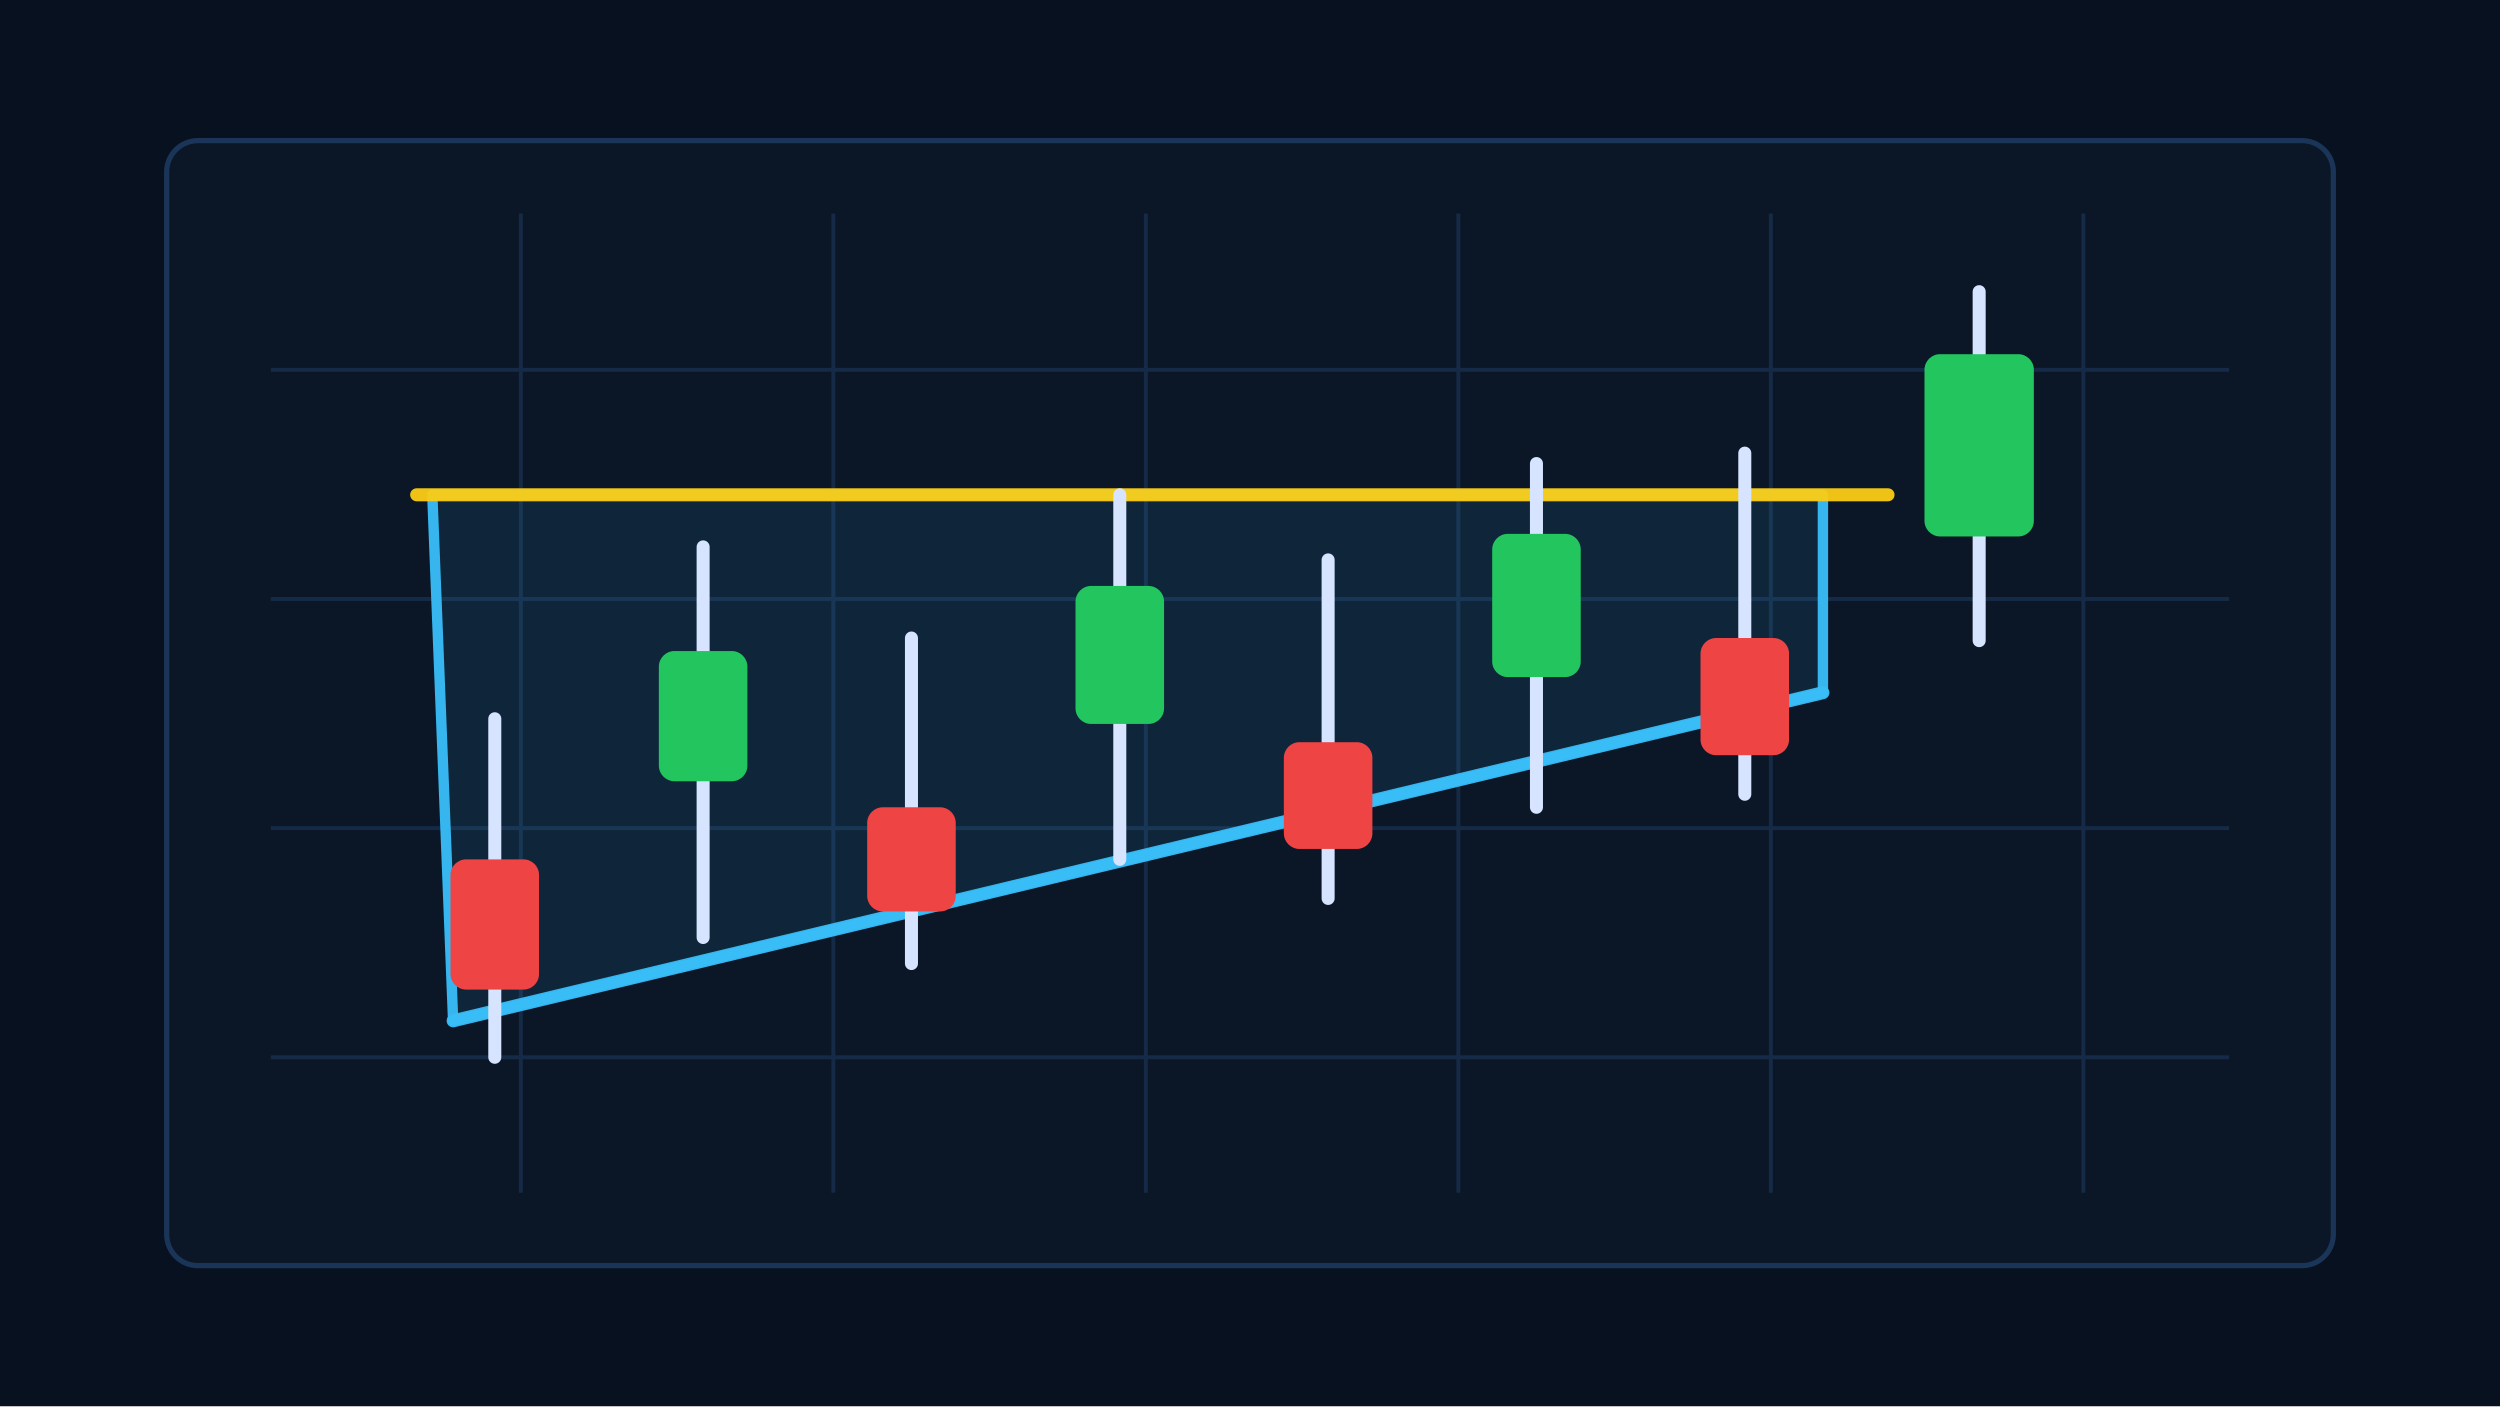
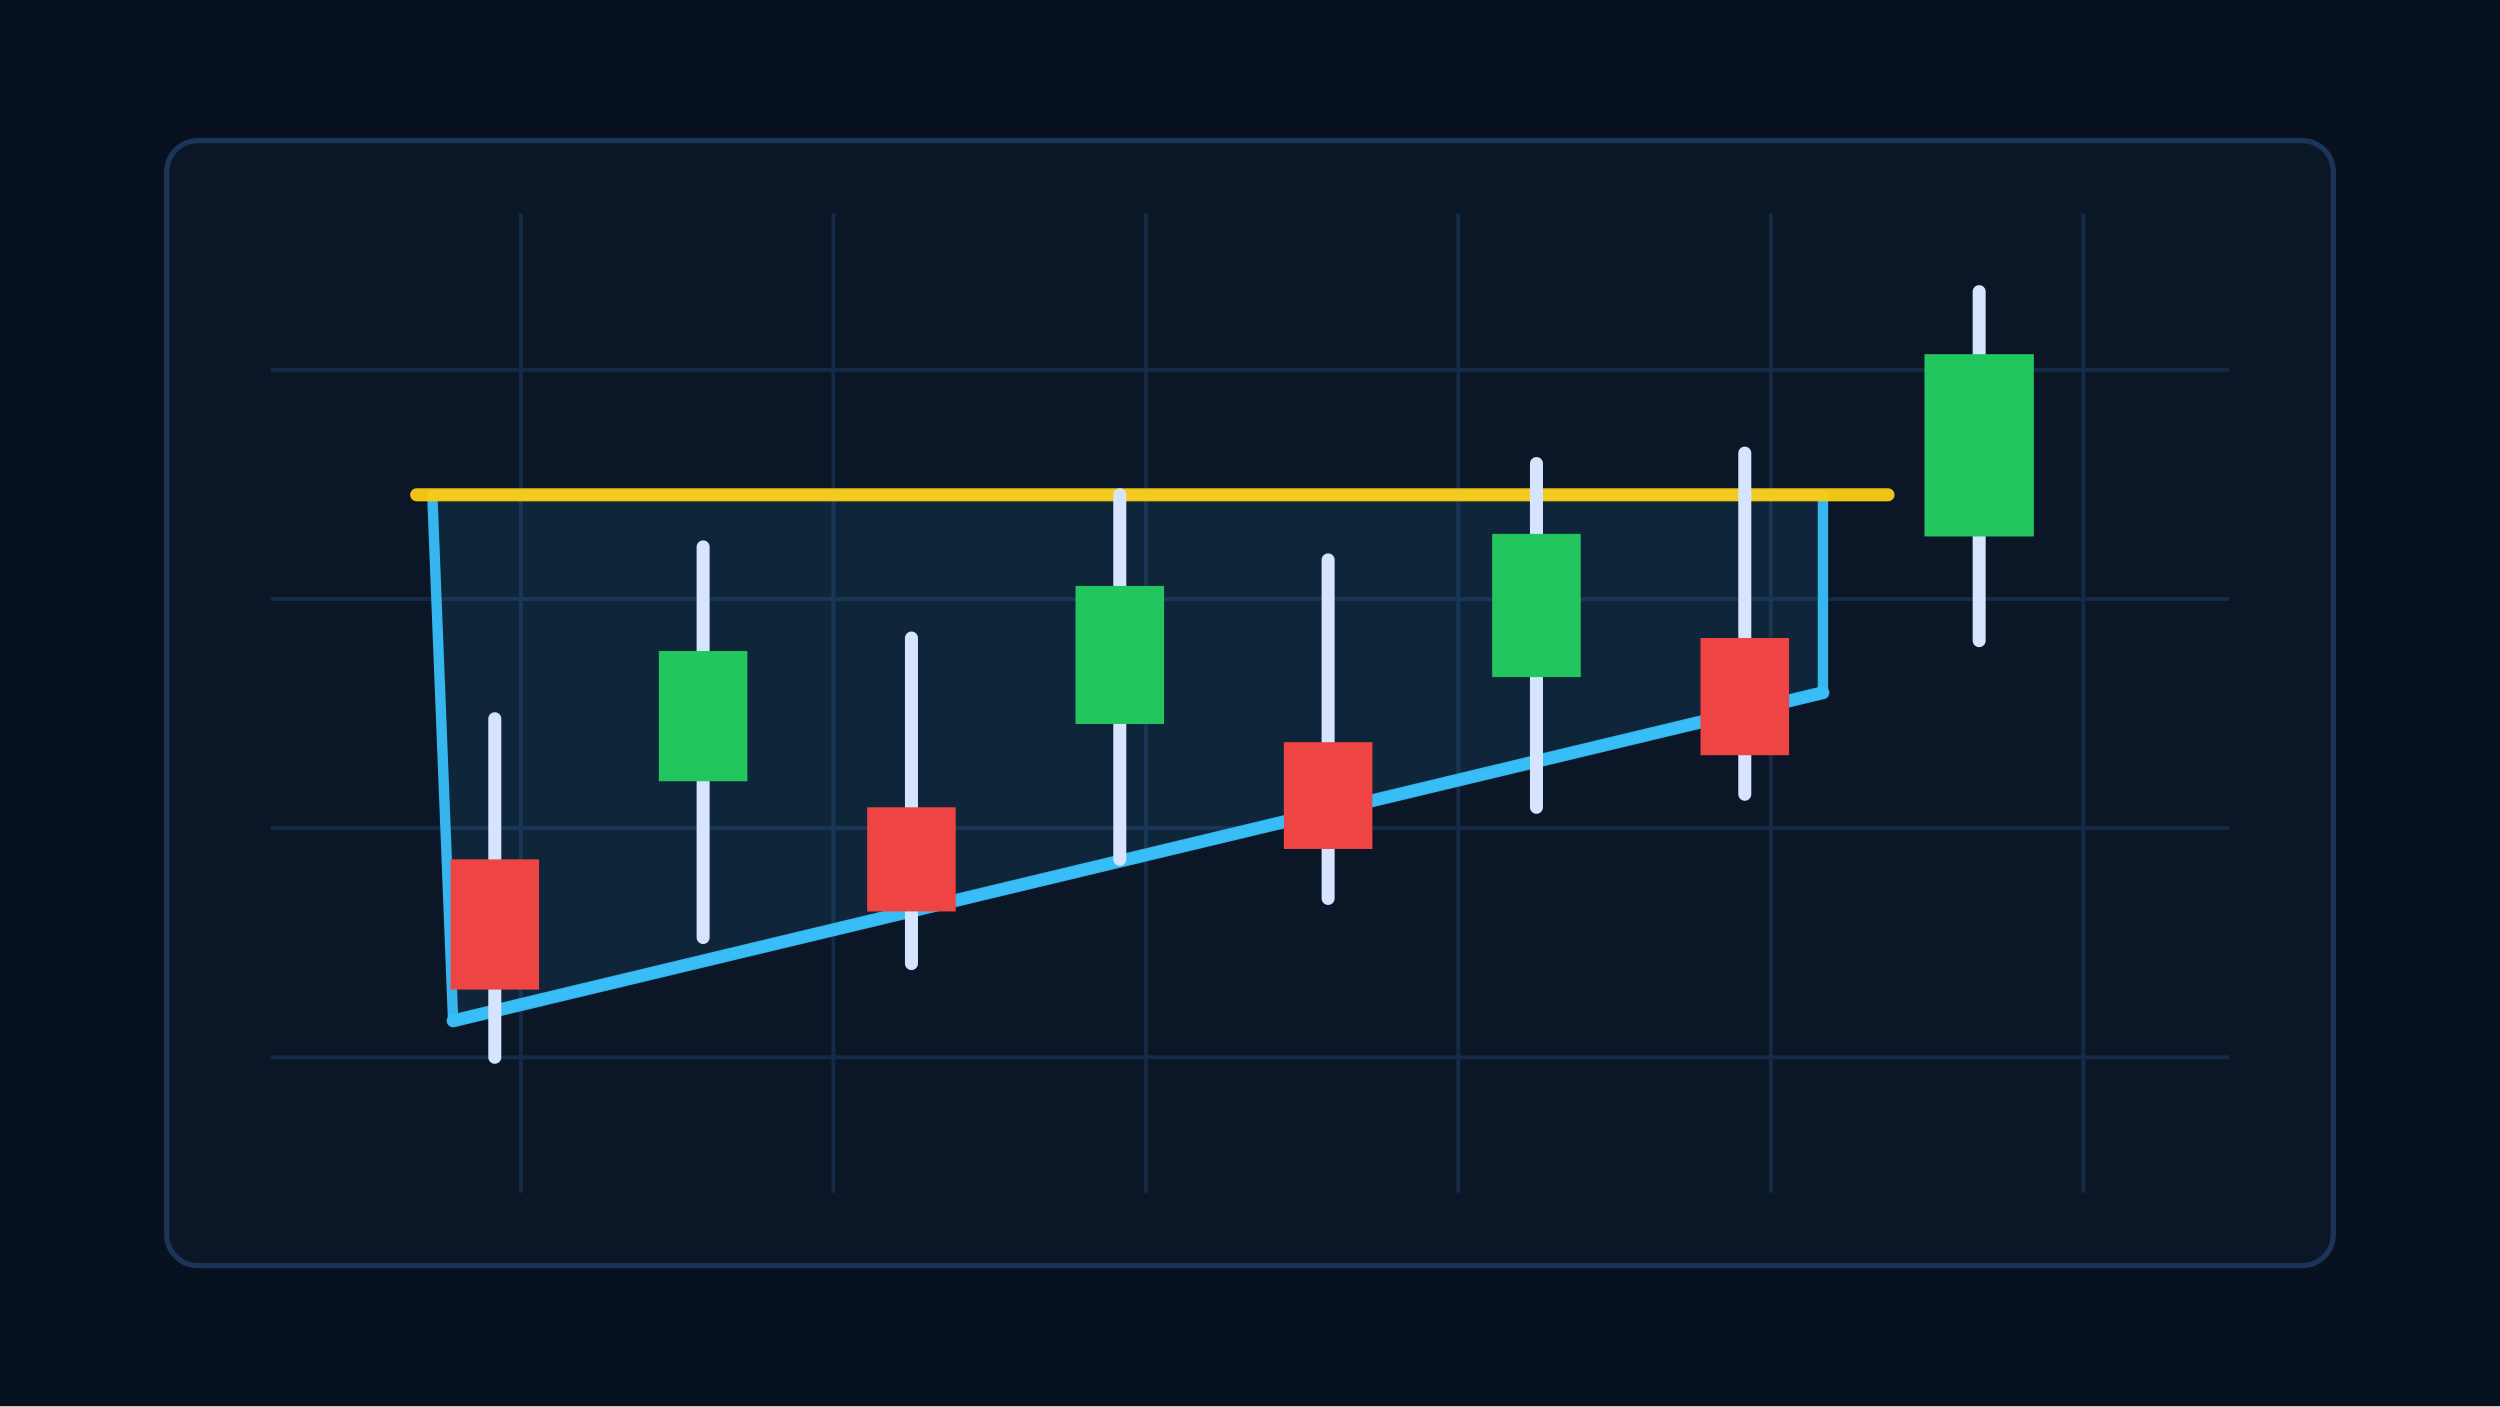
<svg xmlns="http://www.w3.org/2000/svg" width="960" height="540" viewBox="0 0 960 540" aria-hidden="true">
  <rect width="960" height="540" fill="#07111f" />
  <rect x="64" y="54" width="832" height="432" rx="12" fill="#0b1626" stroke="#1b3558" stroke-width="2" />
  <g stroke="#18304d" stroke-width="1.5" opacity=".8">
    <path d="M104 142H856M104 230H856M104 318H856M104 406H856" />
    <path d="M200 82V458M320 82V458M440 82V458M560 82V458M680 82V458M800 82V458" />
  </g>
  <polygon points="166,190 700,190 700,266 174,392" fill="#38bdf8" fill-opacity="0.1" stroke="#38bdf8" stroke-width="4" stroke-linejoin="round" opacity=".95" />
  <path d="M160 190L725 190" fill="none" stroke="#facc15" stroke-width="5" stroke-linecap="round" opacity="0.95" />
  <path d="M174 392L700 266" fill="none" stroke="#38bdf8" stroke-width="5" stroke-linecap="round" opacity="0.95" />
  <g opacity="1">
    <line x1="190" y1="276" x2="190" y2="406" stroke="#d6e4ff" stroke-width="5" stroke-linecap="round" />
-     <rect x="173" y="330" width="34" height="50" rx="6" fill="#ef4444" />
+     <rect x="173" y="330" width="34" height="50" fill="#ef4444" />
  </g>
  <g opacity="1">
    <line x1="270" y1="210" x2="270" y2="360" stroke="#d6e4ff" stroke-width="5" stroke-linecap="round" />
-     <rect x="253" y="250" width="34" height="50" rx="6" fill="#22c55e" />
+     <rect x="253" y="250" width="34" height="50" fill="#22c55e" />
  </g>
  <g opacity="1">
    <line x1="350" y1="245" x2="350" y2="370" stroke="#d6e4ff" stroke-width="5" stroke-linecap="round" />
-     <rect x="333" y="310" width="34" height="40" rx="6" fill="#ef4444" />
+     <rect x="333" y="310" width="34" height="40" fill="#ef4444" />
  </g>
  <g opacity="1">
    <line x1="430" y1="190" x2="430" y2="330" stroke="#d6e4ff" stroke-width="5" stroke-linecap="round" />
-     <rect x="413" y="225" width="34" height="53" rx="6" fill="#22c55e" />
+     <rect x="413" y="225" width="34" height="53" fill="#22c55e" />
  </g>
  <g opacity="1">
    <line x1="510" y1="215" x2="510" y2="345" stroke="#d6e4ff" stroke-width="5" stroke-linecap="round" />
-     <rect x="493" y="285" width="34" height="41" rx="6" fill="#ef4444" />
+     <rect x="493" y="285" width="34" height="41" fill="#ef4444" />
  </g>
  <g opacity="1">
    <line x1="590" y1="178" x2="590" y2="310" stroke="#d6e4ff" stroke-width="5" stroke-linecap="round" />
-     <rect x="573" y="205" width="34" height="55" rx="6" fill="#22c55e" />
+     <rect x="573" y="205" width="34" height="55" fill="#22c55e" />
  </g>
  <g opacity="1">
    <line x1="670" y1="174" x2="670" y2="305" stroke="#d6e4ff" stroke-width="5" stroke-linecap="round" />
-     <rect x="653" y="245" width="34" height="45" rx="6" fill="#ef4444" />
+     <rect x="653" y="245" width="34" height="45" fill="#ef4444" />
  </g>
  <g opacity="1">
    <line x1="760" y1="112" x2="760" y2="246" stroke="#d6e4ff" stroke-width="5" stroke-linecap="round" />
-     <rect x="739" y="136" width="42" height="70" rx="6" fill="#22c55e" />
+     <rect x="739" y="136" width="42" height="70" fill="#22c55e" />
  </g>
</svg>
